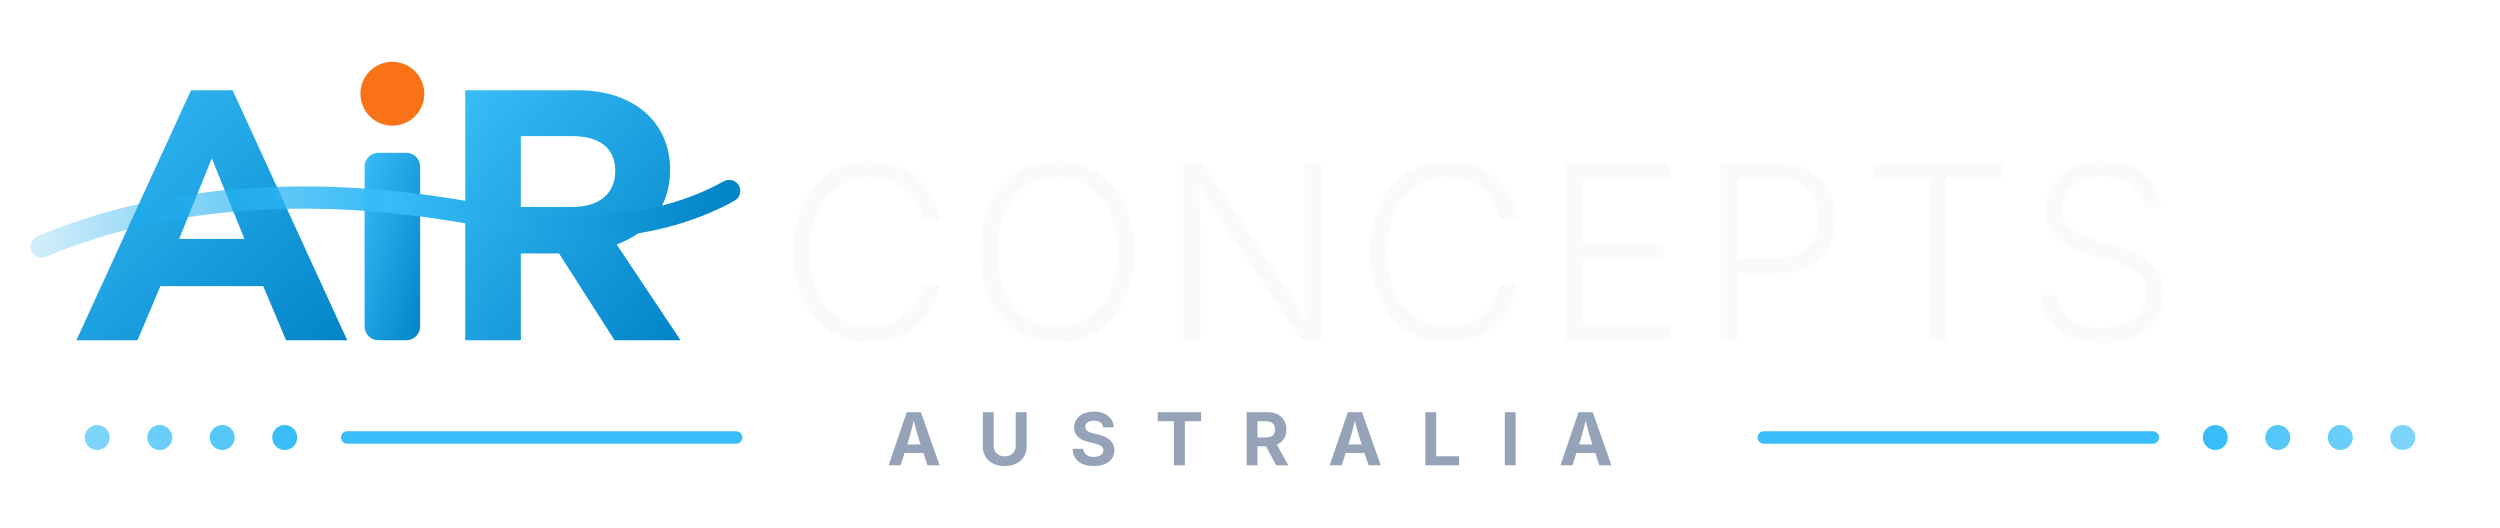
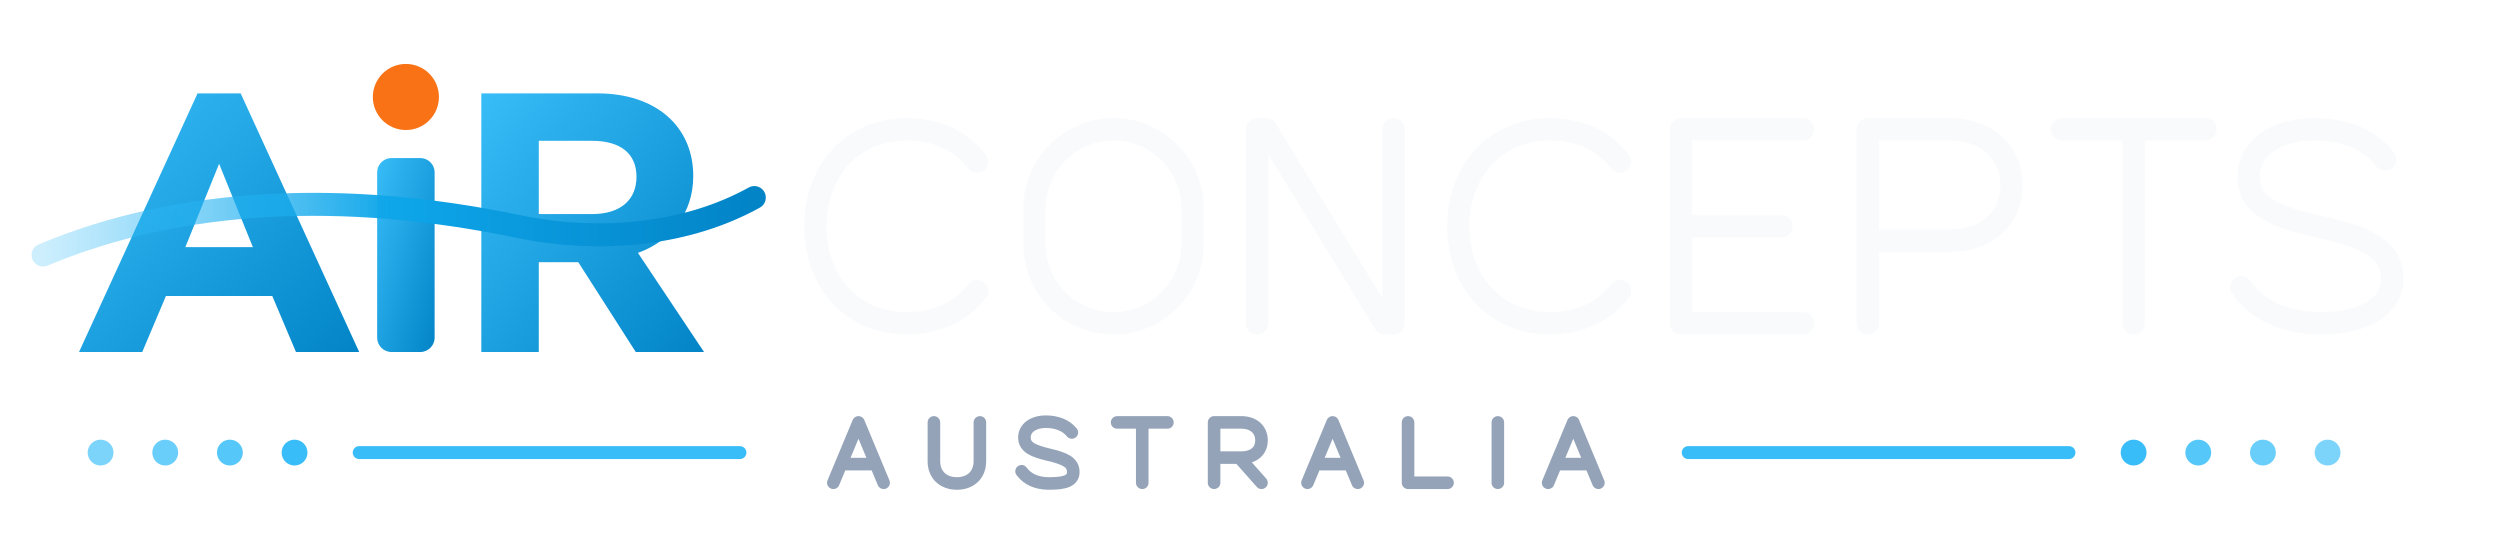
- <svg xmlns="http://www.w3.org/2000/svg" viewBox="0 0 360 76" fill="none" role="img" aria-label="Air Concepts Australia Logo">
+ <svg xmlns="http://www.w3.org/2000/svg" viewBox="0 0 348 76" fill="none" role="img" aria-label="Air Concepts Australia">
  <defs>
-     <linearGradient id="acaBlue" x1="0%" y1="0%" x2="100%" y2="100%">
+     <linearGradient id="acaBlueGrad" x1="0%" y1="0%" x2="100%" y2="100%">
      <stop offset="0%" stop-color="#38BDF8" />
      <stop offset="100%" stop-color="#0284C7" />
    </linearGradient>
-     <linearGradient id="acaSwoosh" x1="0%" y1="50%" x2="100%" y2="50%">
-       <stop offset="0%" stop-color="#0EA5E9" stop-opacity="0.2" />
-       <stop offset="50%" stop-color="#38BDF8" />
+     <linearGradient id="acaWaveGrad" x1="0%" y1="50%" x2="100%" y2="50%">
+       <stop offset="0%" stop-color="#38BDF8" stop-opacity="0.25" />
+       <stop offset="50%" stop-color="#0EA5E9" />
      <stop offset="100%" stop-color="#0284C7" />
    </linearGradient>
  </defs>
  <g transform="translate(4, 4)">
    <circle cx="52.5" cy="9.5" r="4.6" fill="#F97316" />
-     <path d="M23.5 9L7 45H15.8L19.1 37.2H33.9L37.2 45H46L29.5 9H23.5ZM21.8 30.4L26.5 18.8L31.2 30.4H21.8Z" fill="url(#acaBlue)" />
-     <rect x="48.5" y="18" width="8" height="27" rx="2" fill="url(#acaBlue)" />
-     <path d="M63 9V45H71V32.5H76.5L84.5 45H94L84.8 31.2C89.5 29.5 92.5 25.6 92.5 20.5C92.5 13.6 87.3 9 79.2 9H63ZM71 15.6H78.4C82.4 15.6 84.6 17.4 84.6 20.6C84.6 23.8 82.4 25.8 78.4 25.8H71V15.6Z" fill="url(#acaBlue)" />
-     <path d="M2 31.5C21 23.5 44 22.5 68 27.5C80 30 92 28.5 101 23.5" stroke="url(#acaSwoosh)" stroke-width="3.2" stroke-linecap="round" />
+     <path d="M23.5 9L7 45H15.8L19.1 37.2H33.9L37.2 45H46L29.5 9H23.5ZM21.8 30.4L26.5 18.8L31.2 30.4H21.8Z" fill="url(#acaBlueGrad)" />
+     <rect x="48.5" y="18" width="8" height="27" rx="2" fill="url(#acaBlueGrad)" />
+     <path d="M63 9V45H71V32.5H76.5L84.5 45H94L84.8 31.2C89.5 29.5 92.5 25.6 92.5 20.5C92.5 13.6 87.3 9 79.2 9H63ZM71 15.6H78.4C82.4 15.6 84.6 17.4 84.6 20.6C84.6 23.8 82.4 25.8 78.4 25.8H71V15.6Z" fill="url(#acaBlueGrad)" />
+     <path d="M2 31.5C21 23.5 44 22.5 68 27.5C80 30 92 28.5 101 23.5" stroke="url(#acaWaveGrad)" stroke-width="3.2" stroke-linecap="round" />
  </g>
-   <text x="112" y="49" fill="#F8FAFC" font-family="'Plus Jakarta Sans', 'Inter', -apple-system, sans-serif" font-size="35" font-weight="300" letter-spacing="1.5">CONCEPTS</text>
+   <g stroke="#F8FAFC" stroke-width="3.1" stroke-linecap="round" stroke-linejoin="round" fill="none">
+     <path d="M136 22.5C133.8 19.6 130.4 18 126.2 18C118.8 18 113.5 23.6 113.5 31.5C113.5 39.4 118.8 45 126.2 45C130.4 45 133.8 43.4 136 40.5" />
+     <rect x="144" y="18" width="22" height="27" rx="11" />
+     <path d="M175 45V18H176.25L192.75 45H194V18" />
+     <path d="M225.5 22.5C223.3 19.6 219.9 18 215.7 18C208.3 18 203 23.6 203 31.5C203 39.4 208.3 45 215.7 45C219.9 45 223.3 43.4 225.5 40.5" />
+     <path d="M251 18H234V45H251M234 31.5H248" />
+     <path d="M260 45V18H271.5C276.5 18 280 21.2 280 25.8C280 30.4 276.5 33.5 271.5 33.5H260" />
+     <path d="M287 18H307M297 18V45" />
+     <path d="M332 22.2C330 19.5 326.5 18 322.2 18C316.5 18 313 20.8 313 24.6C313 28.8 316.8 30.2 323 31.6C329.2 33 333 34.6 333 38.8C333 42.6 329.2 45 323 45C318.2 45 314.2 43.2 312 40" />
+   </g>
  <g transform="translate(8, 63)">
    <circle cx="6" cy="0" r="1.8" fill="#38BDF8" opacity="0.65" />
    <circle cx="15" cy="0" r="1.8" fill="#38BDF8" opacity="0.75" />
    <circle cx="24" cy="0" r="1.8" fill="#38BDF8" opacity="0.85" />
    <circle cx="33" cy="0" r="1.8" fill="#38BDF8" />
-     <line x1="42" y1="0" x2="98" y2="0" stroke="#38BDF8" stroke-width="1.8" stroke-linecap="round" />
-     <text x="172" y="4" fill="#94A3B8" font-family="'Plus Jakarta Sans', 'Inter', -apple-system, sans-serif" font-size="10.5" font-weight="700" letter-spacing="5.5" text-anchor="middle">AUSTRALIA</text>
-     <line x1="246" y1="0" x2="302" y2="0" stroke="#38BDF8" stroke-width="1.8" stroke-linecap="round" />
-     <circle cx="311" cy="0" r="1.8" fill="#38BDF8" />
-     <circle cx="320" cy="0" r="1.8" fill="#38BDF8" opacity="0.85" />
-     <circle cx="329" cy="0" r="1.8" fill="#38BDF8" opacity="0.75" />
-     <circle cx="338" cy="0" r="1.8" fill="#38BDF8" opacity="0.65" />
+     <line x1="42" y1="0" x2="95" y2="0" stroke="#38BDF8" stroke-width="1.8" stroke-linecap="round" />
+     <g stroke="#94A3B8" stroke-width="1.75" stroke-linecap="round" stroke-linejoin="round" fill="none">
+       <path d="M108 4.2L111.5 -4.2L115 4.2M109.2 1.6H113.8" />
+       <path d="M122 -4.2V1.2C122 3.1 123.3 4.3 125.2 4.3C127.1 4.3 128.4 3.1 128.4 1.2V-4.2" />
+       <path d="M141.2 -2.8C140.4 -3.8 139.1 -4.3 137.6 -4.3C135.8 -4.3 134.6 -3.4 134.6 -2.1C134.6 -0.7 135.9 -0.2 138 0.3C140.1 0.8 141.4 1.3 141.4 2.7C141.4 4.0 140.1 4.3 138 4.3C136.3 4.3 135 3.7 134.2 2.6" />
+       <path d="M147.5 -4.2H154.5M151 -4.2V4.2" />
+       <path d="M161 4.2V-4.2H164.8C166.5 -4.2 167.6 -3.2 167.6 -1.7C167.6 -0.2 166.5 0.7 164.8 0.7H161M164.5 0.7L167.6 4.2" />
+       <path d="M174 4.2L177.5 -4.2L181 4.2M175.2 1.6H179.8" />
+       <path d="M188 -4.2V4.2H193.5" />
+       <path d="M200.5 -4.2V4.2" />
+       <path d="M207.5 4.2L211 -4.2L214.5 4.2M208.7 1.6H213.3" />
+     </g>
+     <line x1="227" y1="0" x2="280" y2="0" stroke="#38BDF8" stroke-width="1.8" stroke-linecap="round" />
+     <circle cx="289" cy="0" r="1.8" fill="#38BDF8" />
+     <circle cx="298" cy="0" r="1.8" fill="#38BDF8" opacity="0.85" />
+     <circle cx="307" cy="0" r="1.8" fill="#38BDF8" opacity="0.75" />
+     <circle cx="316" cy="0" r="1.8" fill="#38BDF8" opacity="0.65" />
  </g>
</svg>
